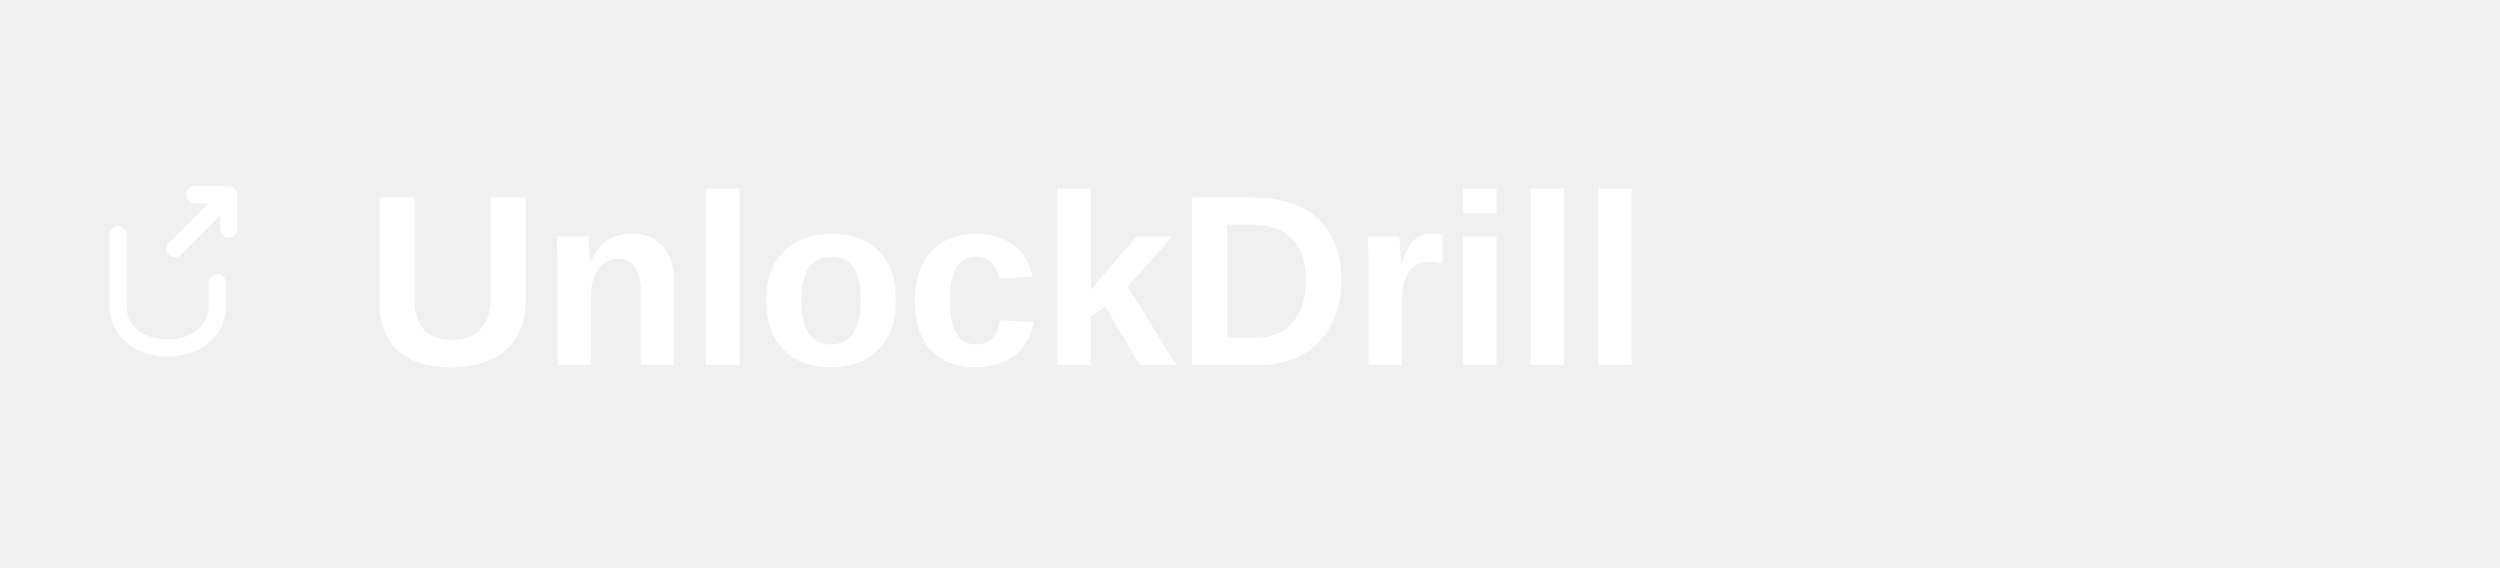
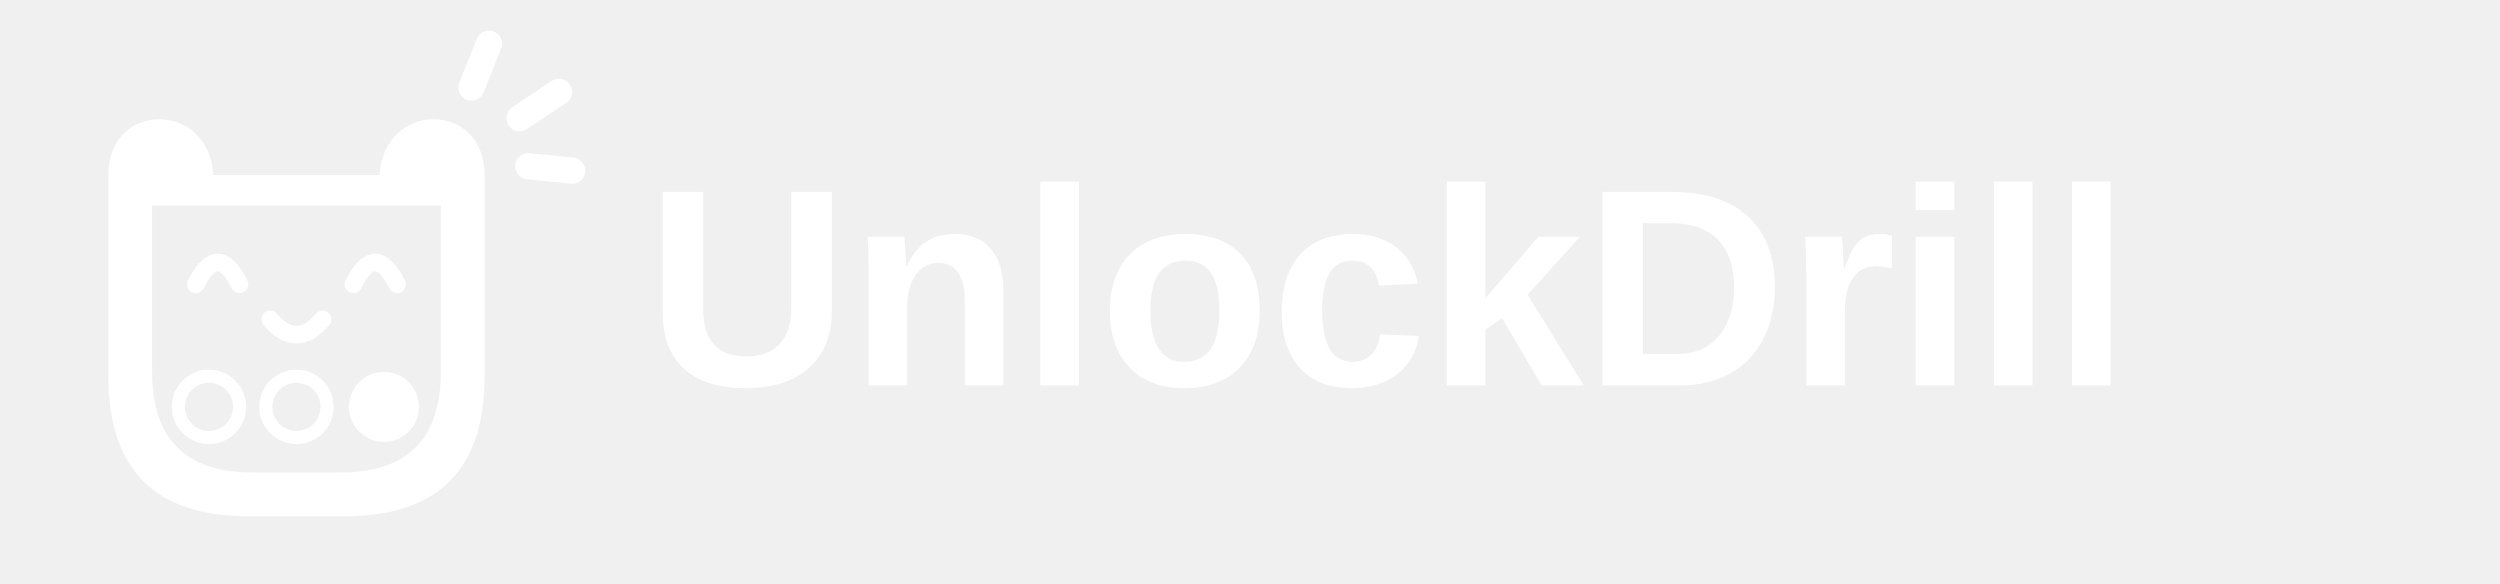
- <svg xmlns="http://www.w3.org/2000/svg" viewBox="0 0 370 84">
-   <g transform="translate(12 28) scale(.42)">
-     <g transform="translate(0 64) scale(1 -1)">
-       <path d="M13 48V23C13 3 48 3 48 23V31 M33 43L52 62 M40 62H52V50" fill="none" stroke="#FFFFFF" stroke-width="6" stroke-linecap="round" stroke-linejoin="round" />
+ <svg xmlns="http://www.w3.org/2000/svg" width="480" height="112" viewBox="0 0 480 112">
+   <g transform="translate(4 0) scale(.84)">
+     <defs>
+       <mask id="body">
+         <rect width="128" height="128" fill="white" />
+         <path d="M30 47 H96 V85 Q96 108 73 108 H53 Q30 108 30 85 Z" fill="black" />
+       </mask>
+     </defs>
+     <path d="M20 40 C20 23 43 23 44 40 H82 C83 23 106 23 106 40 V86 Q106 118 74 118 H52 Q20 118 20 86 Z" fill="#FFFFFF" mask="url(#body)" />
+     <g fill="none" stroke="#FFFFFF" stroke-width="4" stroke-linecap="round">
+       <path d="M40 65 Q45 55 50 65 M76 65 Q81 55 86 65 M57 73 Q63 80 69 73" />
    </g>
+     <g fill="none" stroke="#FFFFFF" stroke-width="3">
+       <circle cx="43" cy="93" r="7" />
+       <circle cx="63" cy="93" r="7" />
+     </g>
+     <circle cx="83" cy="93" r="8" fill="#FFFFFF" />
+     <path d="M103 20 L107 10 M114 27 L123 21 M116 38 L126 39" fill="none" stroke="#FFFFFF" stroke-width="6" stroke-linecap="round" />
  </g>
-   <text x="54" y="54" fill="#FFFFFF" font-family="Arial,sans-serif" font-weight="700" font-size="36">UnlockDrill</text>
+   <text x="124" y="74" fill="#FFFFFF" font-family="Arial,Helvetica,sans-serif" font-weight="700" font-size="54">UnlockDrill</text>
</svg>
